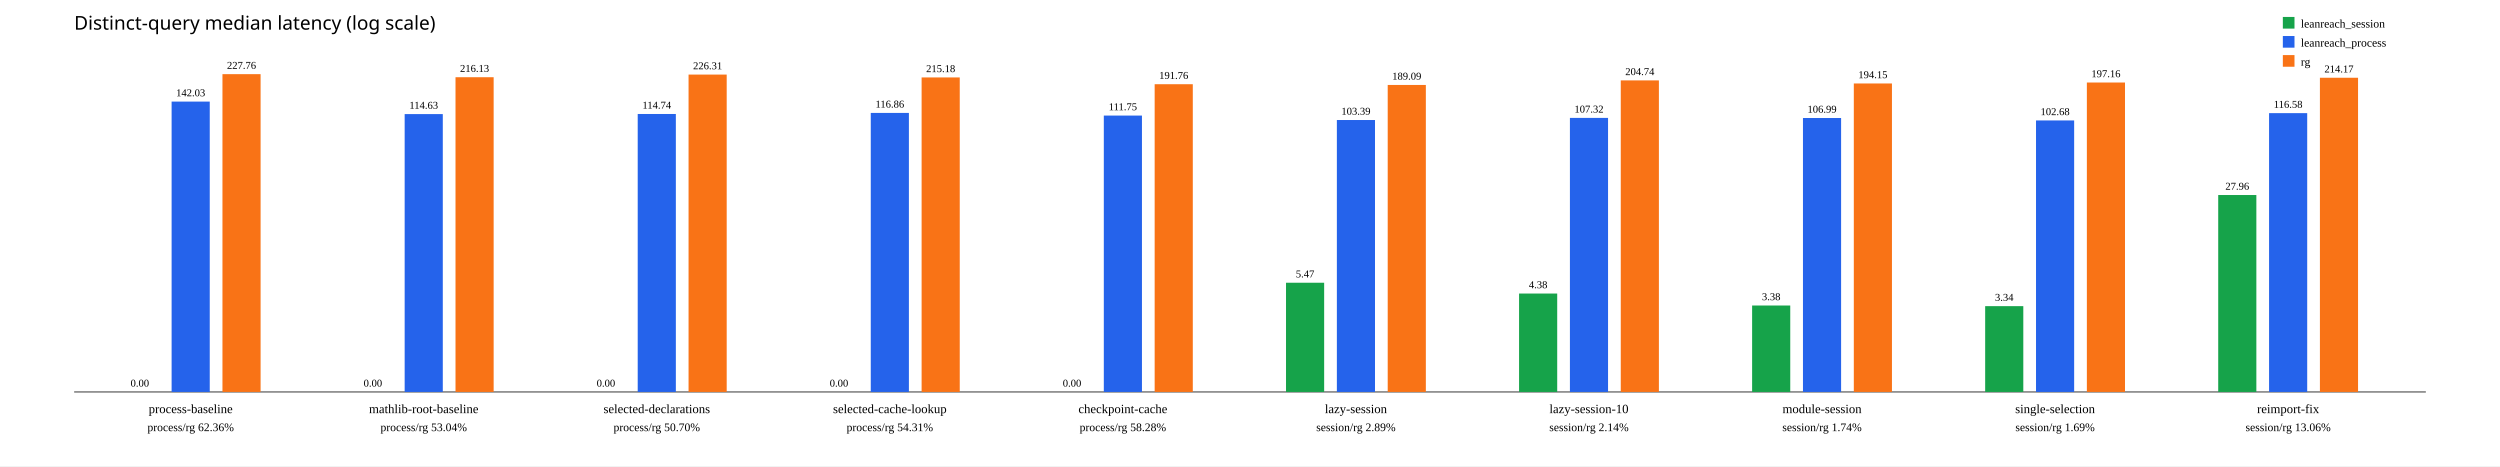
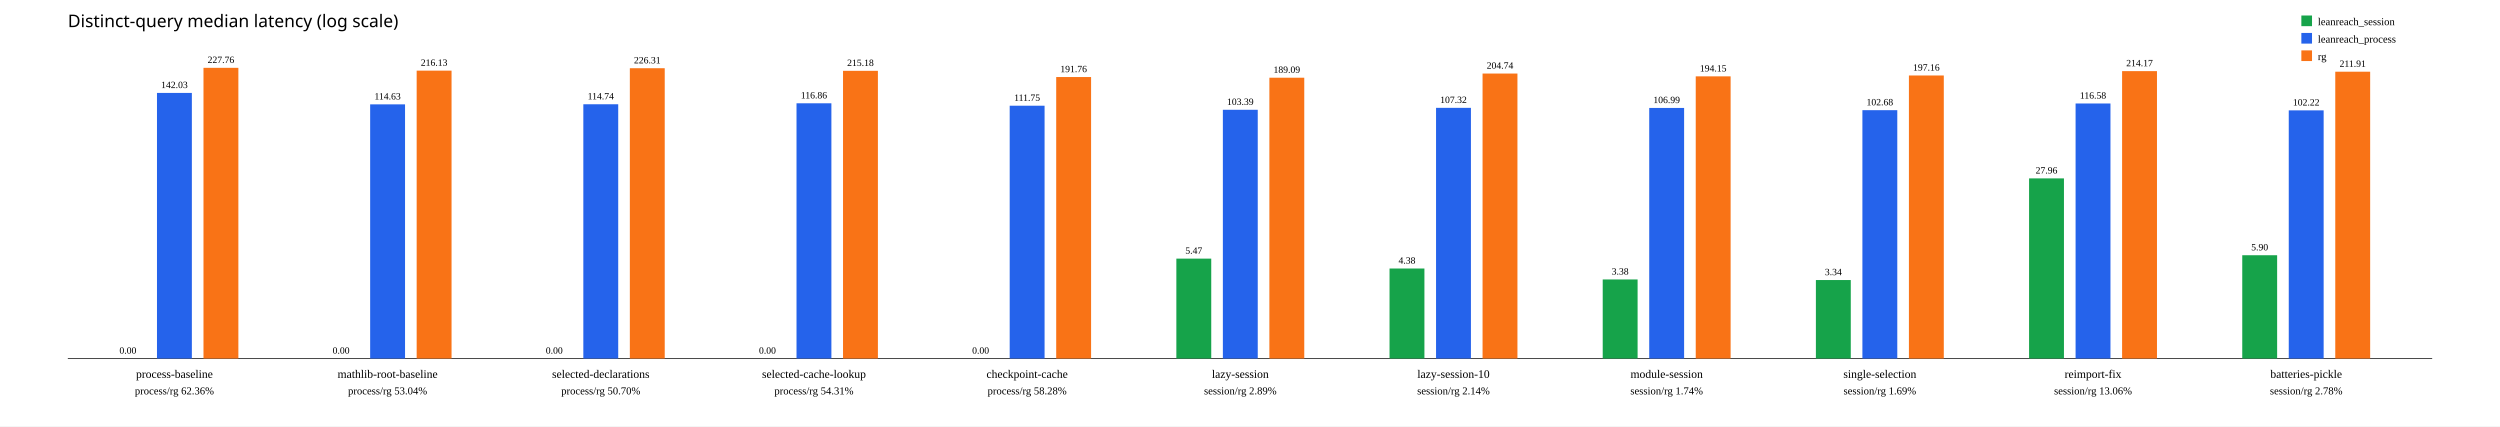
- <svg xmlns="http://www.w3.org/2000/svg" width="2360" height="440">
+ <svg xmlns="http://www.w3.org/2000/svg" width="2580" height="440">
  <rect width="100%" height="100%" fill="white" />
  <text x="70" y="28" font-size="18" font-family="sans-serif">Distinct-query median latency (log scale)</text>
-   <line x1="70" y1="370" x2="2290" y2="370" stroke="#444" />
+   <line x1="70" y1="370" x2="2510" y2="370" stroke="#444" />
  <rect x="114" y="370.0" width="36" height="0.0" fill="#16a34a" />
  <rect x="162" y="95.9" width="36" height="274.1" fill="#2563eb" />
  <rect x="210" y="70.0" width="36" height="300.0" fill="#f97316" />
  <rect x="334" y="370.0" width="36" height="0.0" fill="#16a34a" />
  <rect x="382" y="107.7" width="36" height="262.3" fill="#2563eb" />
  <rect x="430" y="72.9" width="36" height="297.1" fill="#f97316" />
  <rect x="554" y="370.0" width="36" height="0.0" fill="#16a34a" />
  <rect x="602" y="107.6" width="36" height="262.4" fill="#2563eb" />
  <rect x="650" y="70.4" width="36" height="299.6" fill="#f97316" />
  <rect x="774" y="370.0" width="36" height="0.0" fill="#16a34a" />
  <rect x="822" y="106.6" width="36" height="263.4" fill="#2563eb" />
  <rect x="870" y="73.1" width="36" height="296.9" fill="#f97316" />
  <rect x="994" y="370.0" width="36" height="0.0" fill="#16a34a" />
  <rect x="1042" y="109.1" width="36" height="260.9" fill="#2563eb" />
  <rect x="1090" y="79.5" width="36" height="290.5" fill="#f97316" />
  <rect x="1214" y="266.9" width="36" height="103.1" fill="#16a34a" />
  <rect x="1262" y="113.3" width="36" height="256.7" fill="#2563eb" />
  <rect x="1310" y="80.2" width="36" height="289.8" fill="#f97316" />
  <rect x="1434" y="277.1" width="36" height="92.9" fill="#16a34a" />
  <rect x="1482" y="111.3" width="36" height="258.7" fill="#2563eb" />
  <rect x="1530" y="75.9" width="36" height="294.1" fill="#f97316" />
  <rect x="1654" y="288.4" width="36" height="81.6" fill="#16a34a" />
  <rect x="1702" y="111.4" width="36" height="258.6" fill="#2563eb" />
  <rect x="1750" y="78.8" width="36" height="291.2" fill="#f97316" />
  <rect x="1874" y="289.0" width="36" height="81.0" fill="#16a34a" />
  <rect x="1922" y="113.7" width="36" height="256.3" fill="#2563eb" />
  <rect x="1970" y="77.9" width="36" height="292.1" fill="#f97316" />
  <rect x="2094" y="184.1" width="36" height="185.9" fill="#16a34a" />
  <rect x="2142" y="106.8" width="36" height="263.2" fill="#2563eb" />
  <rect x="2190" y="73.4" width="36" height="296.6" fill="#f97316" />
+   <rect x="2314" y="263.4" width="36" height="106.6" fill="#16a34a" />
+   <rect x="2362" y="113.9" width="36" height="256.1" fill="#2563eb" />
+   <rect x="2410" y="74.0" width="36" height="296.0" fill="#f97316" />
  <text x="132" y="365.0" text-anchor="middle" font-size="10">0.00</text>
  <text x="180" y="90.9" text-anchor="middle" font-size="10">142.03</text>
  <text x="228" y="65.0" text-anchor="middle" font-size="10">227.76</text>
  <text x="180" y="390" text-anchor="middle" font-size="12">process-baseline</text>
  <text x="180" y="407" text-anchor="middle" font-size="11">process/rg 62.36%</text>
  <text x="352" y="365.0" text-anchor="middle" font-size="10">0.00</text>
  <text x="400" y="102.7" text-anchor="middle" font-size="10">114.63</text>
  <text x="448" y="67.9" text-anchor="middle" font-size="10">216.13</text>
  <text x="400" y="390" text-anchor="middle" font-size="12">mathlib-root-baseline</text>
  <text x="400" y="407" text-anchor="middle" font-size="11">process/rg 53.04%</text>
  <text x="572" y="365.0" text-anchor="middle" font-size="10">0.00</text>
  <text x="620" y="102.6" text-anchor="middle" font-size="10">114.74</text>
  <text x="668" y="65.4" text-anchor="middle" font-size="10">226.31</text>
  <text x="620" y="390" text-anchor="middle" font-size="12">selected-declarations</text>
  <text x="620" y="407" text-anchor="middle" font-size="11">process/rg 50.70%</text>
  <text x="792" y="365.0" text-anchor="middle" font-size="10">0.00</text>
  <text x="840" y="101.6" text-anchor="middle" font-size="10">116.86</text>
  <text x="888" y="68.1" text-anchor="middle" font-size="10">215.18</text>
  <text x="840" y="390" text-anchor="middle" font-size="12">selected-cache-lookup</text>
  <text x="840" y="407" text-anchor="middle" font-size="11">process/rg 54.31%</text>
  <text x="1012" y="365.0" text-anchor="middle" font-size="10">0.00</text>
  <text x="1060" y="104.1" text-anchor="middle" font-size="10">111.75</text>
  <text x="1108" y="74.5" text-anchor="middle" font-size="10">191.76</text>
  <text x="1060" y="390" text-anchor="middle" font-size="12">checkpoint-cache</text>
  <text x="1060" y="407" text-anchor="middle" font-size="11">process/rg 58.28%</text>
  <text x="1232" y="261.9" text-anchor="middle" font-size="10">5.47</text>
  <text x="1280" y="108.3" text-anchor="middle" font-size="10">103.39</text>
  <text x="1328" y="75.2" text-anchor="middle" font-size="10">189.09</text>
  <text x="1280" y="390" text-anchor="middle" font-size="12">lazy-session</text>
  <text x="1280" y="407" text-anchor="middle" font-size="11">session/rg 2.89%</text>
  <text x="1452" y="272.1" text-anchor="middle" font-size="10">4.38</text>
  <text x="1500" y="106.3" text-anchor="middle" font-size="10">107.32</text>
  <text x="1548" y="70.9" text-anchor="middle" font-size="10">204.74</text>
  <text x="1500" y="390" text-anchor="middle" font-size="12">lazy-session-10</text>
  <text x="1500" y="407" text-anchor="middle" font-size="11">session/rg 2.14%</text>
  <text x="1672" y="283.4" text-anchor="middle" font-size="10">3.38</text>
  <text x="1720" y="106.4" text-anchor="middle" font-size="10">106.99</text>
  <text x="1768" y="73.8" text-anchor="middle" font-size="10">194.15</text>
  <text x="1720" y="390" text-anchor="middle" font-size="12">module-session</text>
  <text x="1720" y="407" text-anchor="middle" font-size="11">session/rg 1.74%</text>
  <text x="1892" y="284.0" text-anchor="middle" font-size="10">3.34</text>
  <text x="1940" y="108.7" text-anchor="middle" font-size="10">102.68</text>
  <text x="1988" y="72.9" text-anchor="middle" font-size="10">197.16</text>
  <text x="1940" y="390" text-anchor="middle" font-size="12">single-selection</text>
  <text x="1940" y="407" text-anchor="middle" font-size="11">session/rg 1.69%</text>
  <text x="2112" y="179.1" text-anchor="middle" font-size="10">27.96</text>
  <text x="2160" y="101.8" text-anchor="middle" font-size="10">116.58</text>
  <text x="2208" y="68.4" text-anchor="middle" font-size="10">214.17</text>
  <text x="2160" y="390" text-anchor="middle" font-size="12">reimport-fix</text>
  <text x="2160" y="407" text-anchor="middle" font-size="11">session/rg 13.06%</text>
-   <rect x="2155" y="16" width="11" height="11" fill="#16a34a" />
-   <text x="2172" y="26" font-size="11">leanreach_session</text>
-   <rect x="2155" y="34" width="11" height="11" fill="#2563eb" />
-   <text x="2172" y="44" font-size="11">leanreach_process</text>
-   <rect x="2155" y="52" width="11" height="11" fill="#f97316" />
-   <text x="2172" y="62" font-size="11">rg</text>
+   <text x="2332" y="258.4" text-anchor="middle" font-size="10">5.90</text>
+   <text x="2380" y="108.9" text-anchor="middle" font-size="10">102.22</text>
+   <text x="2428" y="69.0" text-anchor="middle" font-size="10">211.91</text>
+   <text x="2380" y="390" text-anchor="middle" font-size="12">batteries-pickle</text>
+   <text x="2380" y="407" text-anchor="middle" font-size="11">session/rg 2.78%</text>
+   <rect x="2375" y="16" width="11" height="11" fill="#16a34a" />
+   <text x="2392" y="26" font-size="11">leanreach_session</text>
+   <rect x="2375" y="34" width="11" height="11" fill="#2563eb" />
+   <text x="2392" y="44" font-size="11">leanreach_process</text>
+   <rect x="2375" y="52" width="11" height="11" fill="#f97316" />
+   <text x="2392" y="62" font-size="11">rg</text>
</svg>
